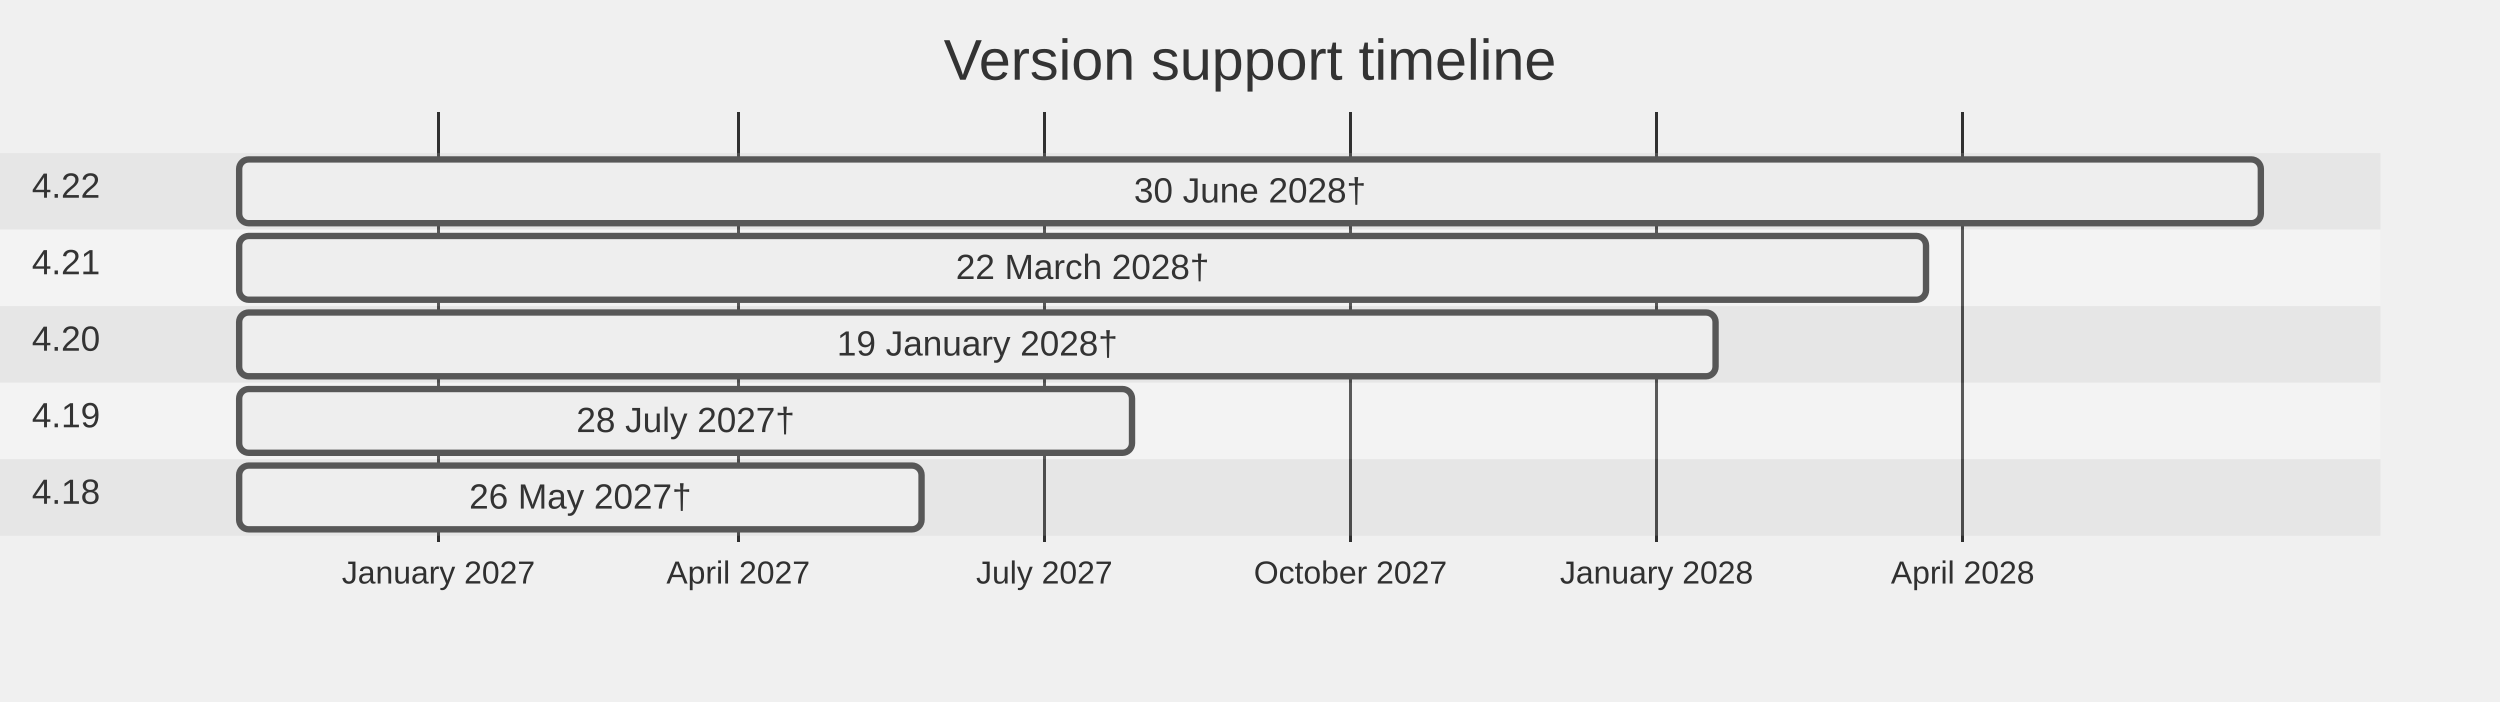
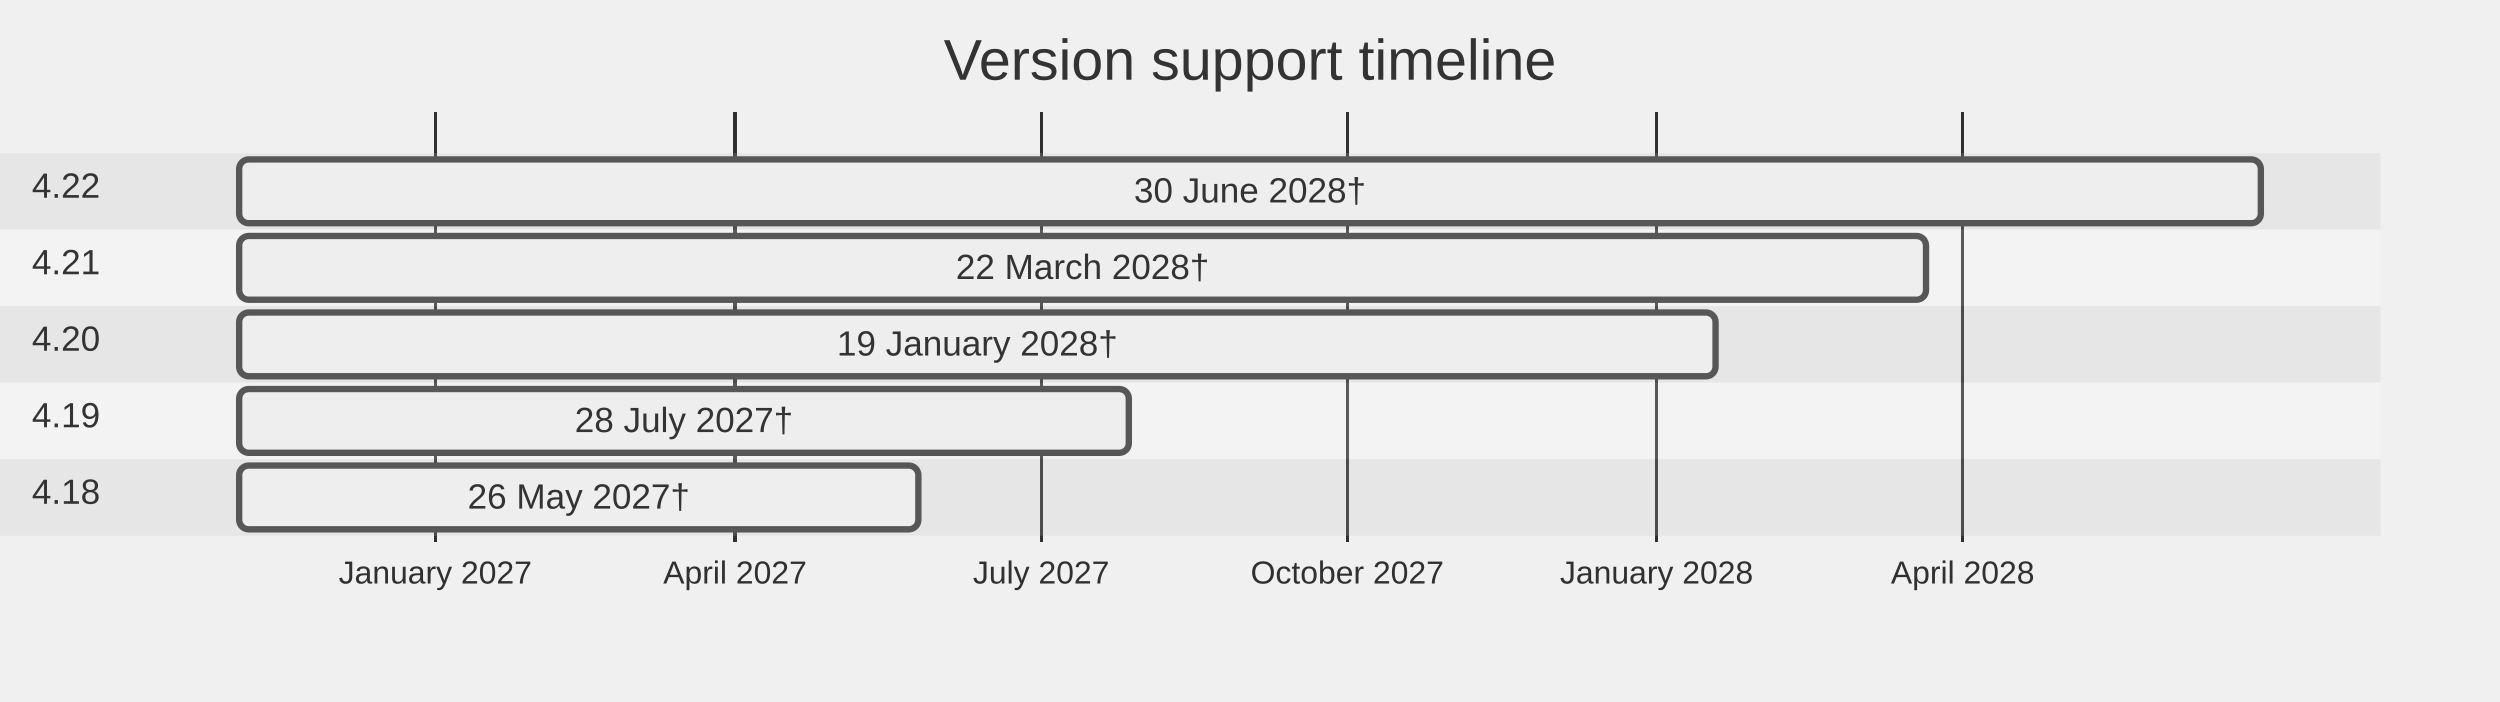
<svg xmlns="http://www.w3.org/2000/svg" id="my-svg" width="100%" viewBox="0 0 784 220" style="max-width: 784px; background-color: white;" role="graphics-document document" aria-roledescription="gantt">
  <style>#my-svg{font-family:"trebuchet ms",verdana,arial,sans-serif;font-size:16px;fill:#000000;}@keyframes edge-animation-frame{from{stroke-dashoffset:0;}}@keyframes dash{to{stroke-dashoffset:0;}}#my-svg .edge-animation-slow{stroke-dasharray:9,5!important;stroke-dashoffset:900;animation:dash 50s linear infinite;stroke-linecap:round;}#my-svg .edge-animation-fast{stroke-dasharray:9,5!important;stroke-dashoffset:900;animation:dash 20s linear infinite;stroke-linecap:round;}#my-svg .error-icon{fill:#552222;}#my-svg .error-text{fill:#552222;stroke:#552222;}#my-svg .edge-thickness-normal{stroke-width:1px;}#my-svg .edge-thickness-thick{stroke-width:3.5px;}#my-svg .edge-pattern-solid{stroke-dasharray:0;}#my-svg .edge-thickness-invisible{stroke-width:0;fill:none;}#my-svg .edge-pattern-dashed{stroke-dasharray:3;}#my-svg .edge-pattern-dotted{stroke-dasharray:2;}#my-svg .marker{fill:#666;stroke:#666;}#my-svg .marker.cross{stroke:#666;}#my-svg svg{font-family:"trebuchet ms",verdana,arial,sans-serif;font-size:16px;}#my-svg p{margin:0;}#my-svg .mermaid-main-font{font-family:"trebuchet ms",verdana,arial,sans-serif;}#my-svg .exclude-range{fill:#eeeeee;}#my-svg .section{stroke:none;opacity:0.2;}#my-svg .section0{fill:hsl(0, 0%, 73.922%);}#my-svg .section2{fill:hsl(0, 0%, 73.922%);}#my-svg .section1,#my-svg .section3{fill:white;opacity:0.2;}#my-svg .sectionTitle0{fill:#333;}#my-svg .sectionTitle1{fill:#333;}#my-svg .sectionTitle2{fill:#333;}#my-svg .sectionTitle3{fill:#333;}#my-svg .sectionTitle{text-anchor:start;font-family:"trebuchet ms",verdana,arial,sans-serif;}#my-svg .grid .tick{stroke:hsl(0, 0%, 90%);opacity:0.8;shape-rendering:crispEdges;}#my-svg .grid .tick text{font-family:"trebuchet ms",verdana,arial,sans-serif;fill:#000000;}#my-svg .grid path{stroke-width:0;}#my-svg .today{fill:none;stroke:#d42;stroke-width:2px;}#my-svg .task{stroke-width:2;}#my-svg .taskText{text-anchor:middle;font-family:"trebuchet ms",verdana,arial,sans-serif;}#my-svg .taskTextOutsideRight{fill:#333;text-anchor:start;font-family:"trebuchet ms",verdana,arial,sans-serif;}#my-svg .taskTextOutsideLeft{fill:#333;text-anchor:end;}#my-svg .task.clickable{cursor:pointer;}#my-svg .taskText.clickable{cursor:pointer;fill:#003163!important;font-weight:bold;}#my-svg .taskTextOutsideLeft.clickable{cursor:pointer;fill:#003163!important;font-weight:bold;}#my-svg .taskTextOutsideRight.clickable{cursor:pointer;fill:#003163!important;font-weight:bold;}#my-svg .taskText0,#my-svg .taskText1,#my-svg .taskText2,#my-svg .taskText3{fill:white;}#my-svg .task0,#my-svg .task1,#my-svg .task2,#my-svg .task3{fill:#707070;stroke:hsl(0, 0%, 33.922%);}#my-svg .taskTextOutside0,#my-svg .taskTextOutside2{fill:#333;}#my-svg .taskTextOutside1,#my-svg .taskTextOutside3{fill:#333;}#my-svg .active0,#my-svg .active1,#my-svg .active2,#my-svg .active3{fill:#eee;stroke:hsl(0, 0%, 33.922%);}#my-svg .activeText0,#my-svg .activeText1,#my-svg .activeText2,#my-svg .activeText3{fill:#333!important;}#my-svg .done0,#my-svg .done1,#my-svg .done2,#my-svg .done3{stroke:#666;fill:#bbb;stroke-width:2;}#my-svg .doneText0,#my-svg .doneText1,#my-svg .doneText2,#my-svg .doneText3{fill:#333!important;}#my-svg .doneText0.taskTextOutsideLeft,#my-svg .doneText0.taskTextOutsideRight,#my-svg .doneText1.taskTextOutsideLeft,#my-svg .doneText1.taskTextOutsideRight,#my-svg .doneText2.taskTextOutsideLeft,#my-svg .doneText2.taskTextOutsideRight,#my-svg .doneText3.taskTextOutsideLeft,#my-svg .doneText3.taskTextOutsideRight{fill:#333!important;}#my-svg .crit0,#my-svg .crit1,#my-svg .crit2,#my-svg .crit3{stroke:hsl(10.909, 73.333%, 40%);fill:#d42;stroke-width:2;}#my-svg .activeCrit0,#my-svg .activeCrit1,#my-svg .activeCrit2,#my-svg .activeCrit3{stroke:hsl(10.909, 73.333%, 40%);fill:#eee;stroke-width:2;}#my-svg .doneCrit0,#my-svg .doneCrit1,#my-svg .doneCrit2,#my-svg .doneCrit3{stroke:hsl(10.909, 73.333%, 40%);fill:#bbb;stroke-width:2;cursor:pointer;shape-rendering:crispEdges;}#my-svg .milestone{transform:rotate(45deg) scale(0.8,0.8);}#my-svg .milestoneText{font-style:italic;}#my-svg .doneCritText0,#my-svg .doneCritText1,#my-svg .doneCritText2,#my-svg .doneCritText3{fill:#333!important;}#my-svg .doneCritText0.taskTextOutsideLeft,#my-svg .doneCritText0.taskTextOutsideRight,#my-svg .doneCritText1.taskTextOutsideLeft,#my-svg .doneCritText1.taskTextOutsideRight,#my-svg .doneCritText2.taskTextOutsideLeft,#my-svg .doneCritText2.taskTextOutsideRight,#my-svg .doneCritText3.taskTextOutsideLeft,#my-svg .doneCritText3.taskTextOutsideRight{fill:#333!important;}#my-svg .vert{stroke:#d42;}#my-svg .vertText{font-size:15px;text-anchor:middle;fill:#d42!important;}#my-svg .activeCritText0,#my-svg .activeCritText1,#my-svg .activeCritText2,#my-svg .activeCritText3{fill:#333!important;}#my-svg .titleText{text-anchor:middle;font-size:18px;fill:#333;font-family:"trebuchet ms",verdana,arial,sans-serif;}#my-svg .node .neo-node{stroke:#999;}#my-svg [data-look="neo"].node rect,#my-svg [data-look="neo"].cluster rect,#my-svg [data-look="neo"].node polygon{stroke:url(#my-svg-gradient);filter:drop-shadow( 1px 2px 2px rgba(185,185,185,1));}#my-svg [data-look="neo"].swimlane.cluster rect{filter:none;}#my-svg [data-look="neo"].node path{stroke:url(#my-svg-gradient);stroke-width:1px;}#my-svg [data-look="neo"].node .outer-path{filter:drop-shadow( 1px 2px 2px rgba(185,185,185,1));}#my-svg [data-look="neo"].node .neo-line path{stroke:#999;filter:none;}#my-svg [data-look="neo"].node circle{stroke:url(#my-svg-gradient);filter:drop-shadow( 1px 2px 2px rgba(185,185,185,1));}#my-svg [data-look="neo"].node circle .state-start{fill:#000000;}#my-svg [data-look="neo"].icon-shape .icon{fill:url(#my-svg-gradient);filter:drop-shadow( 1px 2px 2px rgba(185,185,185,1));}#my-svg [data-look="neo"].icon-shape .icon-neo path{stroke:url(#my-svg-gradient);filter:drop-shadow( 1px 2px 2px rgba(185,185,185,1));}#my-svg :root{--mermaid-font-family:"trebuchet ms",verdana,arial,sans-serif;}</style>
  <g />
  <g class="grid" transform="translate(75, 170)" fill="none" font-size="10" font-family="sans-serif" text-anchor="middle">
    <path class="domain" stroke="currentColor" d="M0.5,-135V0.5H634.5V-135" />
-     <g class="tick" opacity="1" transform="translate(62.5,0)">
+     <g class="tick" opacity="1" transform="translate(61.5,0)">
      <line stroke="currentColor" y2="-135" />
      <text fill="#000" y="3" dy="1em" stroke="none" font-size="10" style="text-anchor: middle;"> January 2027</text>
    </g>
-     <g class="tick" opacity="1" transform="translate(156.5,0)">
+     <g class="tick" opacity="1" transform="translate(155.5,0)">
      <line stroke="currentColor" y2="-135" />
      <text fill="#000" y="3" dy="1em" stroke="none" font-size="10" style="text-anchor: middle;"> April 2027</text>
    </g>
-     <g class="tick" opacity="1" transform="translate(252.5,0)">
+     <g class="tick" opacity="1" transform="translate(251.5,0)">
      <line stroke="currentColor" y2="-135" />
      <text fill="#000" y="3" dy="1em" stroke="none" font-size="10" style="text-anchor: middle;"> July 2027</text>
    </g>
-     <g class="tick" opacity="1" transform="translate(348.5,0)">
+     <g class="tick" opacity="1" transform="translate(347.5,0)">
      <line stroke="currentColor" y2="-135" />
      <text fill="#000" y="3" dy="1em" stroke="none" font-size="10" style="text-anchor: middle;"> October 2027</text>
    </g>
    <g class="tick" opacity="1" transform="translate(444.5,0)">
      <line stroke="currentColor" y2="-135" />
      <text fill="#000" y="3" dy="1em" stroke="none" font-size="10" style="text-anchor: middle;"> January 2028</text>
    </g>
    <g class="tick" opacity="1" transform="translate(540.5,0)">
      <line stroke="currentColor" y2="-135" />
      <text fill="#000" y="3" dy="1em" stroke="none" font-size="10" style="text-anchor: middle;"> April 2028</text>
    </g>
  </g>
  <g>
    <rect x="0" y="48" width="746.5" height="24" class="section section0" />
    <rect x="0" y="72" width="746.5" height="24" class="section section1" />
    <rect x="0" y="96" width="746.5" height="24" class="section section2" />
    <rect x="0" y="120" width="746.5" height="24" class="section section3" />
    <rect x="0" y="144" width="746.5" height="24" class="section section0" />
  </g>
  <g>
    <rect id="my-svg-task1" rx="3" ry="3" x="75" y="50" width="634" height="20" transform-origin="392px 60px" class="task active0" />
    <rect id="my-svg-task2" rx="3" ry="3" x="75" y="74" width="529" height="20" transform-origin="339.5px 84px" class="task active1" />
    <rect id="my-svg-task3" rx="3" ry="3" x="75" y="98" width="463" height="20" transform-origin="306.5px 108px" class="task active2" />
-     <rect id="my-svg-task4" rx="3" ry="3" x="75" y="122" width="280" height="20" transform-origin="215px 132px" class="task active3" />
-     <rect id="my-svg-task5" rx="3" ry="3" x="75" y="146" width="214" height="20" transform-origin="182px 156px" class="task active0" />
+     <rect id="my-svg-task4" rx="3" ry="3" x="75" y="122" width="279" height="20" transform-origin="214.5px 132px" class="task active3" />
+     <rect id="my-svg-task5" rx="3" ry="3" x="75" y="146" width="213" height="20" transform-origin="181.5px 156px" class="task active0" />
    <text id="my-svg-task1-text" font-size="11" x="392" y="63.5" class="taskText taskText0 activeText0 width-78.939453125">30 June 2028†       </text>
    <text id="my-svg-task2-text" font-size="11" x="339.5" y="87.5" class="taskText taskText1 activeText1 width-88.51611328125">22 March 2028†      </text>
    <text id="my-svg-task3-text" font-size="11" x="306.5" y="111.5" class="taskText taskText2 activeText2 width-96.685546875">19 January 2028†    </text>
-     <text id="my-svg-task4-text" font-size="11" x="215" y="135.5" class="taskText taskText3 activeText3 width-74.76611328125">28 July 2027†       </text>
-     <text id="my-svg-task5-text" font-size="11" x="182" y="159.5" class="taskText taskText0 activeText0 width-77.7255859375">26 May 2027†        </text>
+     <text id="my-svg-task4-text" font-size="11" x="214.5" y="135.5" class="taskText taskText3 activeText3 width-74.76611328125">28 July 2027†       </text>
+     <text id="my-svg-task5-text" font-size="11" x="181.5" y="159.5" class="taskText taskText0 activeText0 width-77.7255859375">26 May 2027†        </text>
  </g>
  <g>
    <text dy="0em" x="10" y="62" font-size="11" class="sectionTitle sectionTitle0">
      <tspan alignment-baseline="central" x="10">4.22</tspan>
    </text>
    <text dy="0em" x="10" y="86" font-size="11" class="sectionTitle sectionTitle1">
      <tspan alignment-baseline="central" x="10">4.21</tspan>
    </text>
    <text dy="0em" x="10" y="110" font-size="11" class="sectionTitle sectionTitle2">
      <tspan alignment-baseline="central" x="10">4.20</tspan>
    </text>
    <text dy="0em" x="10" y="134" font-size="11" class="sectionTitle sectionTitle3">
      <tspan alignment-baseline="central" x="10">4.19</tspan>
    </text>
    <text dy="0em" x="10" y="158" font-size="11" class="sectionTitle sectionTitle0">
      <tspan alignment-baseline="central" x="10">4.18</tspan>
    </text>
  </g>
  <text x="392" y="25" class="titleText">Version support timeline</text>
</svg>
